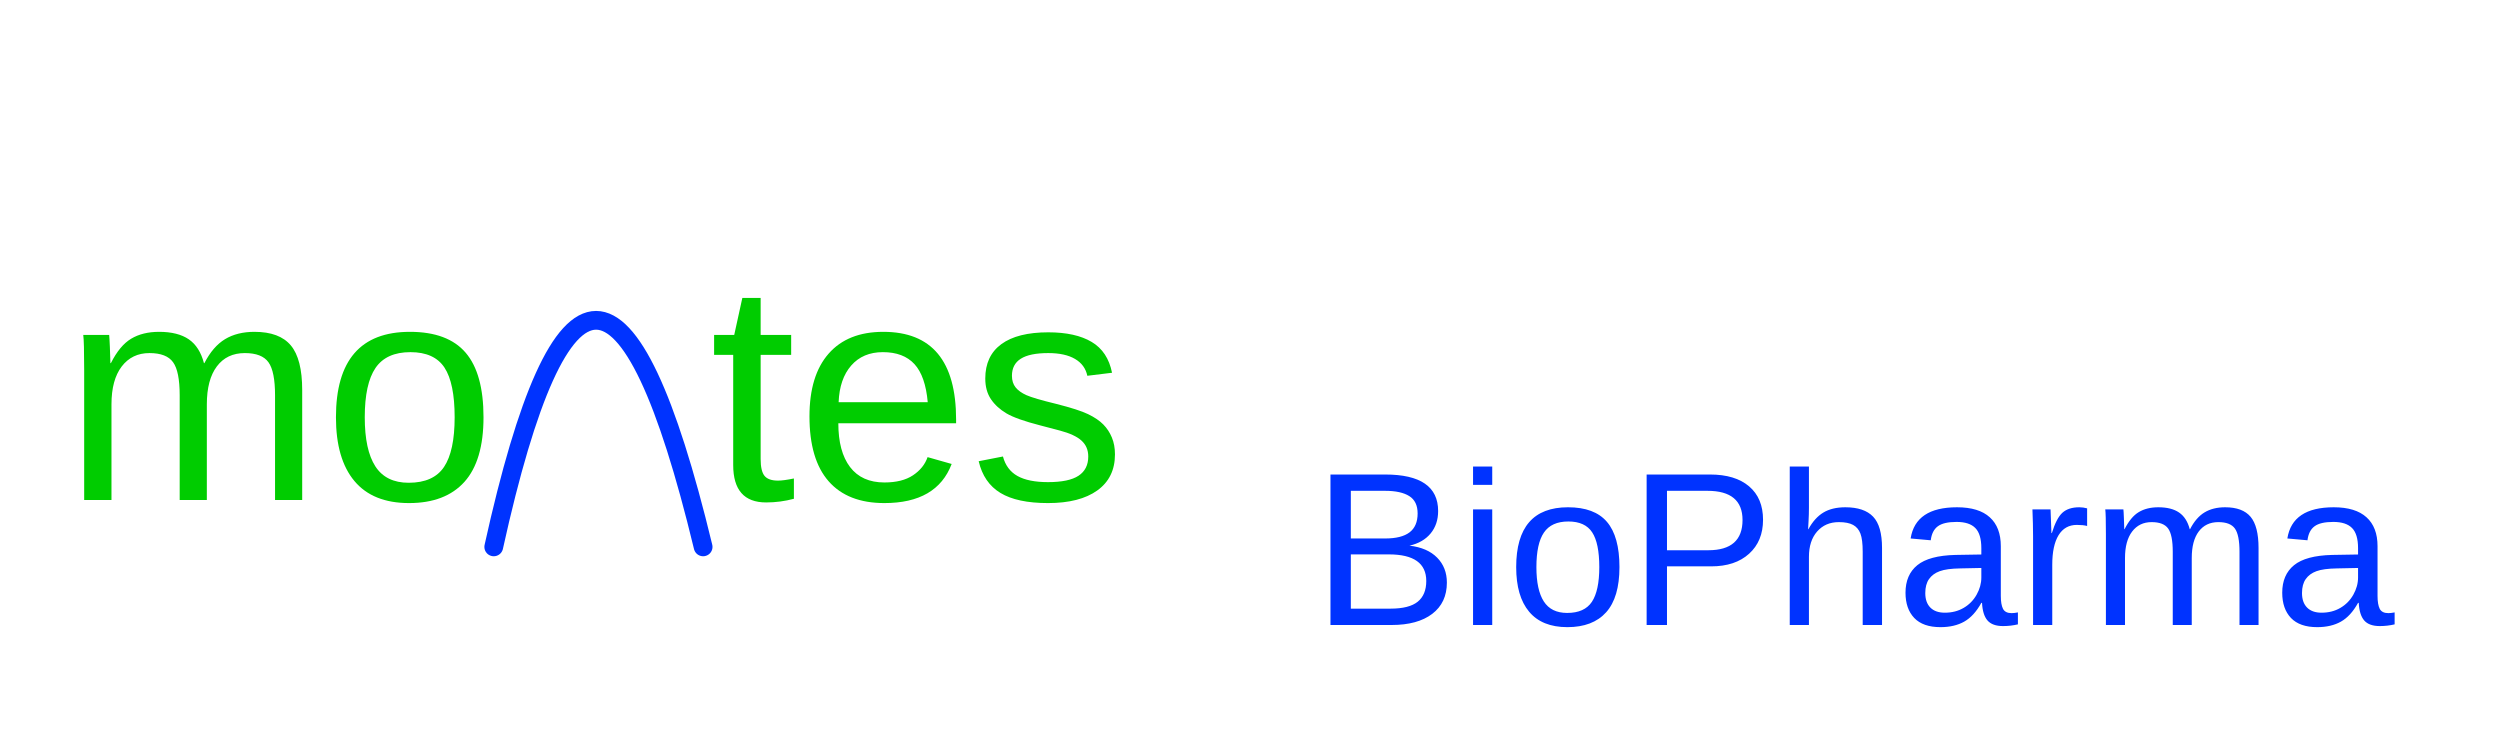
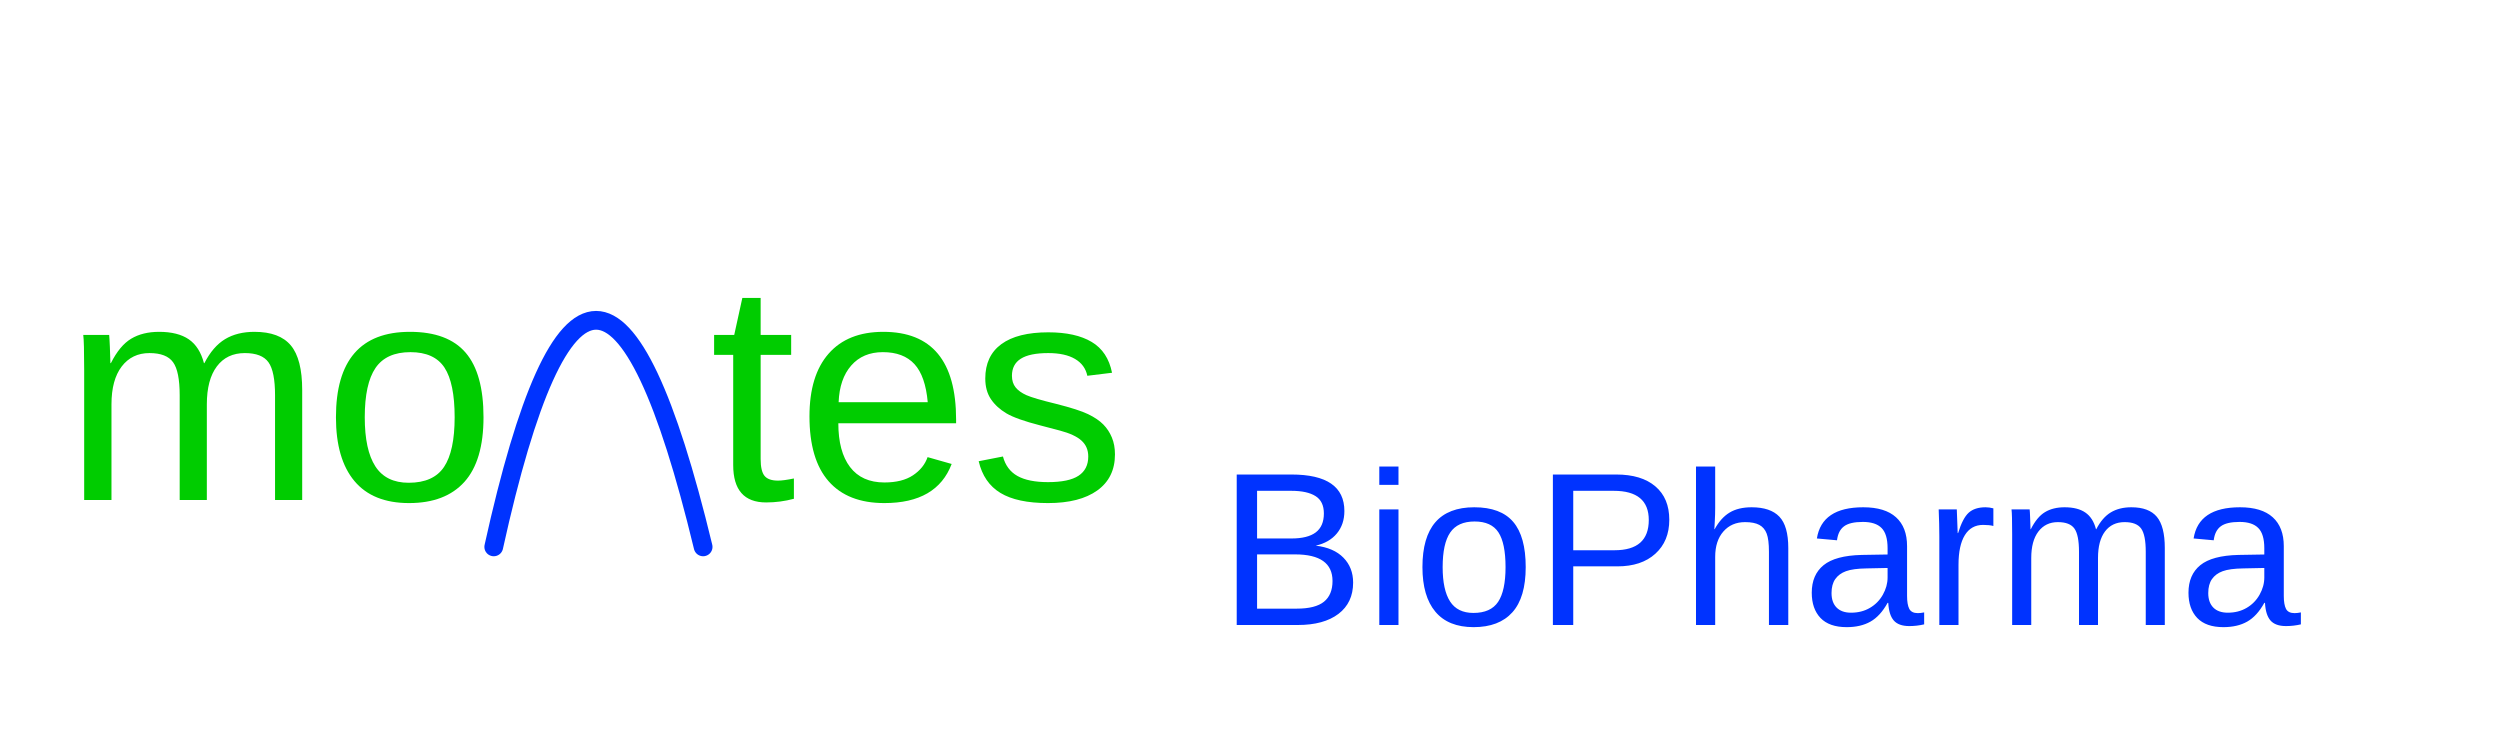
<svg xmlns="http://www.w3.org/2000/svg" viewBox="0 0 800 240">
  <text x="20" y="160" font-family="Arial, Helvetica, sans-serif" font-size="100" font-weight="500" fill="#00CC00">mo</text>
  <path d="M 158 175 Q 190 30 225 175" stroke="#0033FF" stroke-width="6" fill="none" stroke-linecap="round" />
  <text x="227" y="160" font-family="Arial, Helvetica, sans-serif" font-size="100" font-weight="500" fill="#00CC00">tes</text>
-   <text x="420" y="200" font-family="Arial, Helvetica, sans-serif" font-size="70" font-weight="400" fill="#0033FF">BioPharma</text>
+   <text x="390" y="200" font-family="Arial, Helvetica, sans-serif" font-size="70" font-weight="400" fill="#0033FF">BioPharma</text>
</svg>
